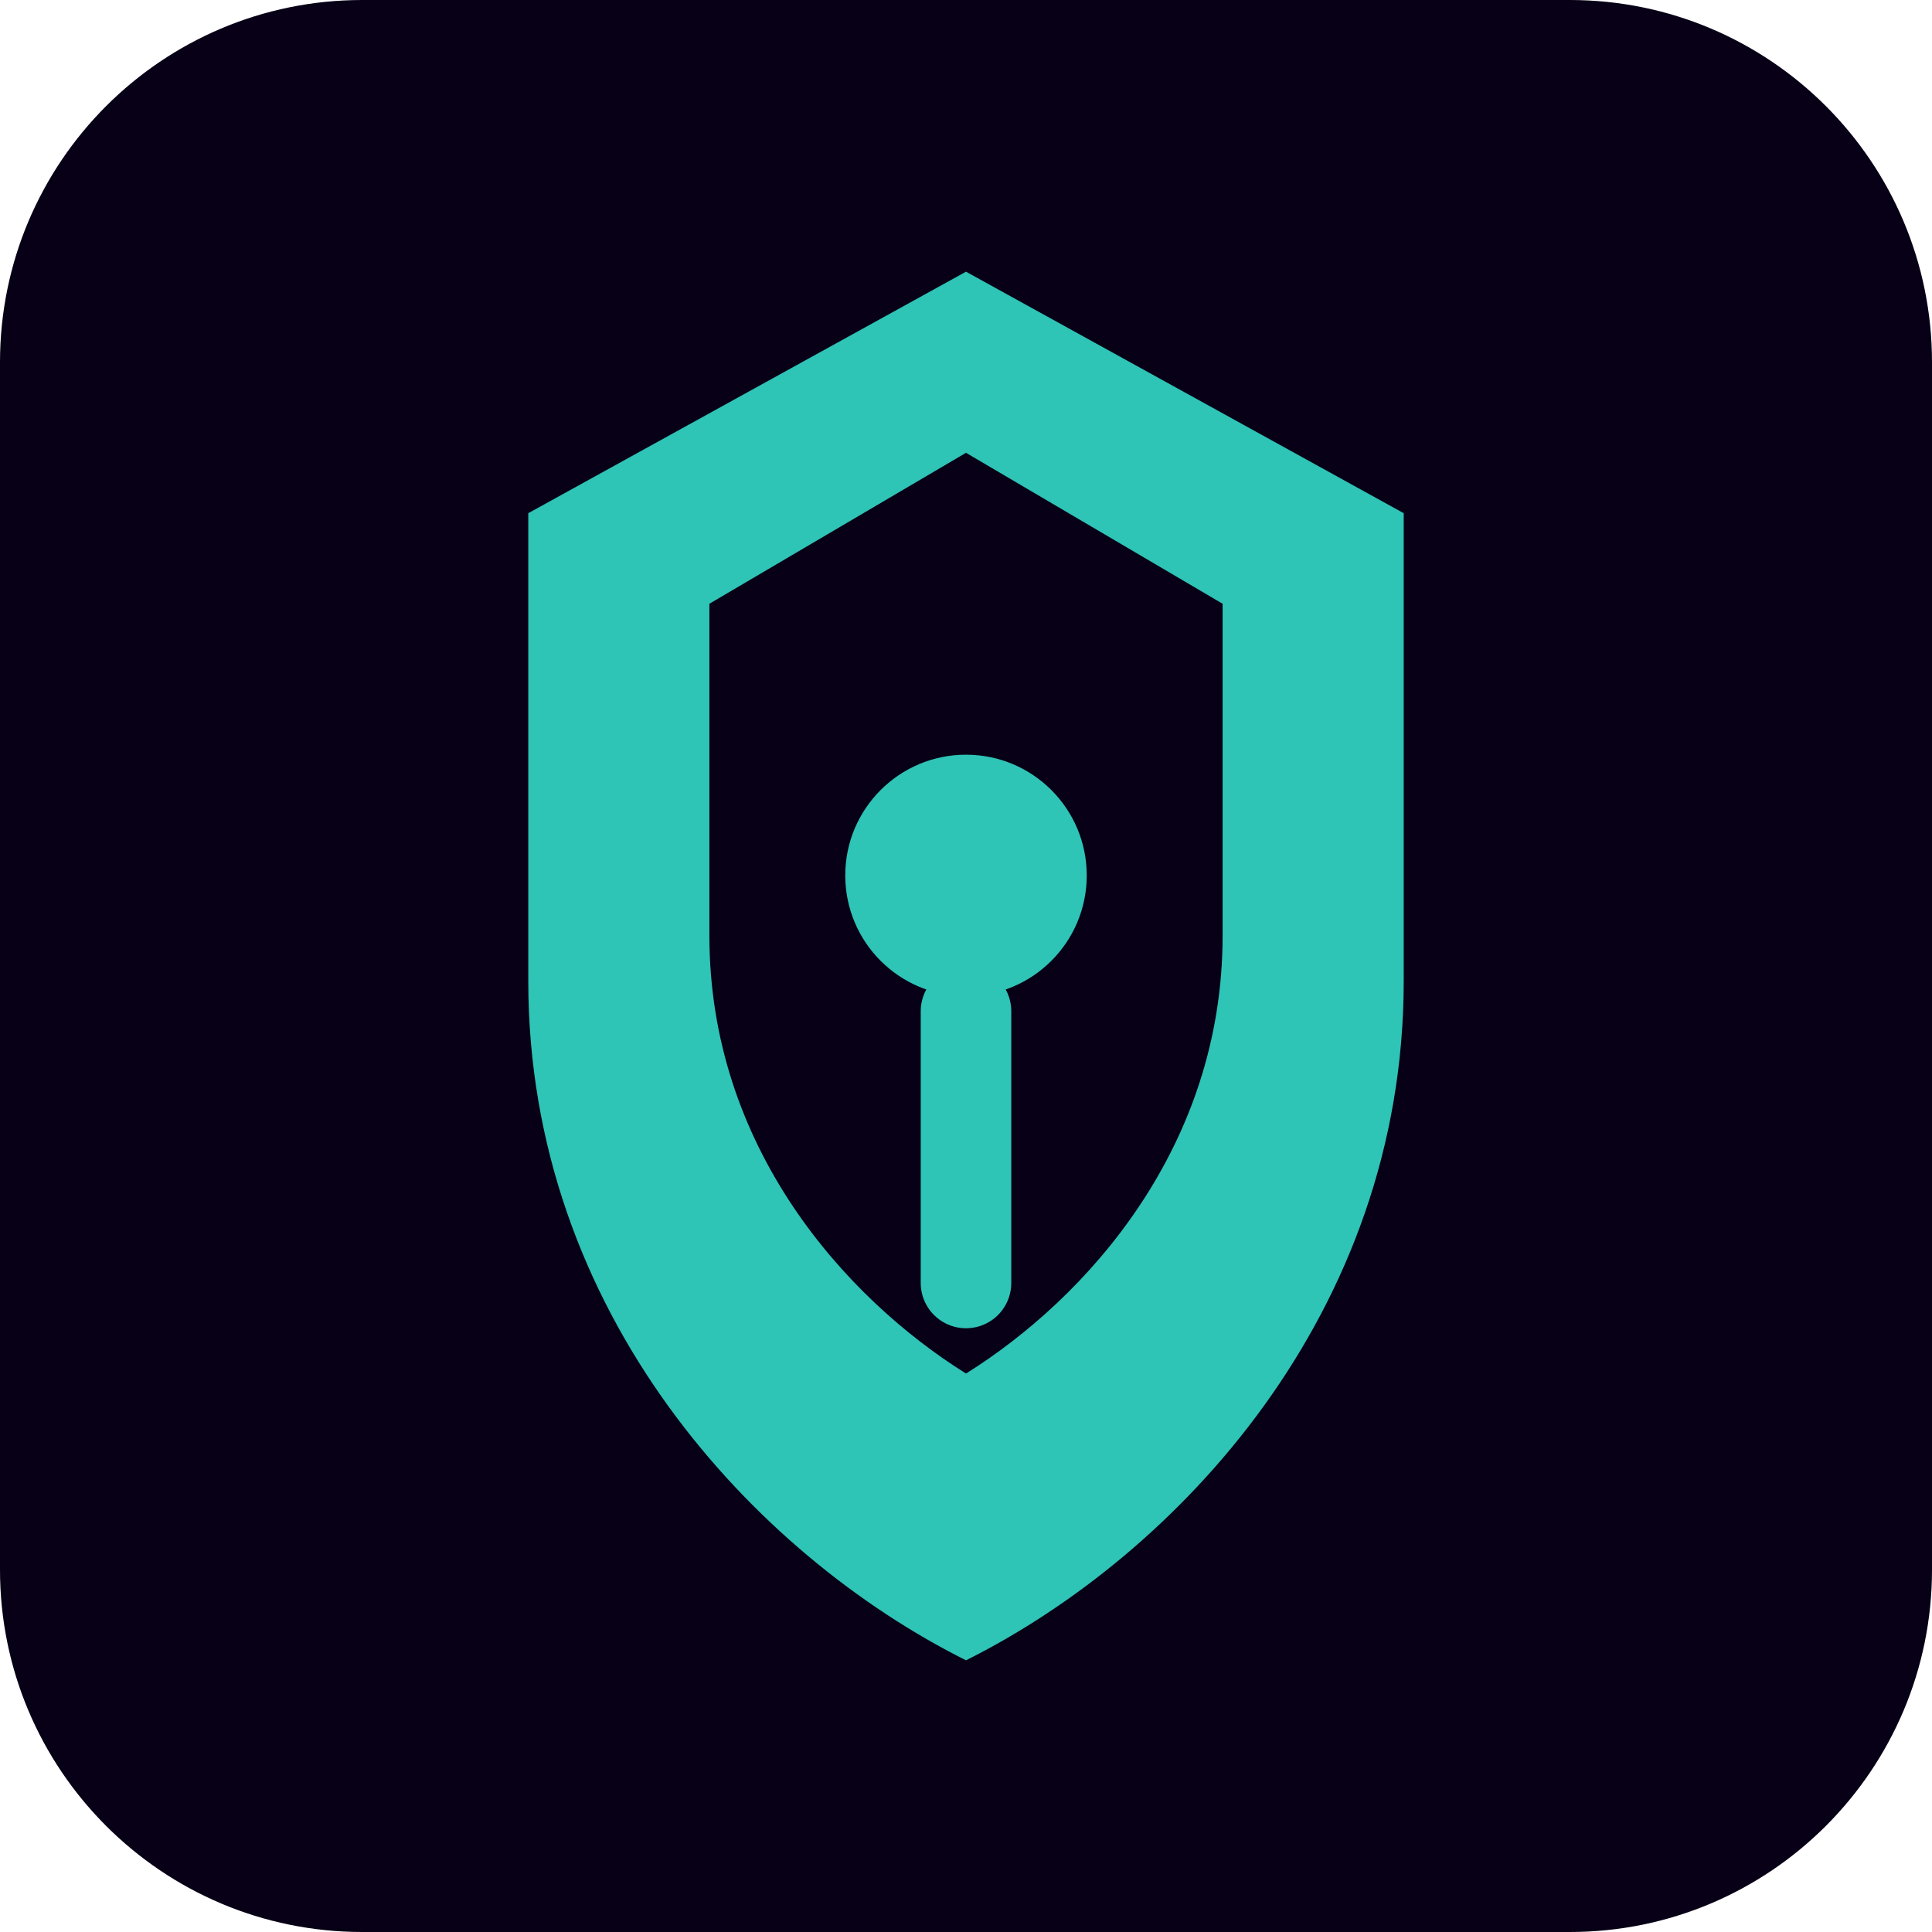
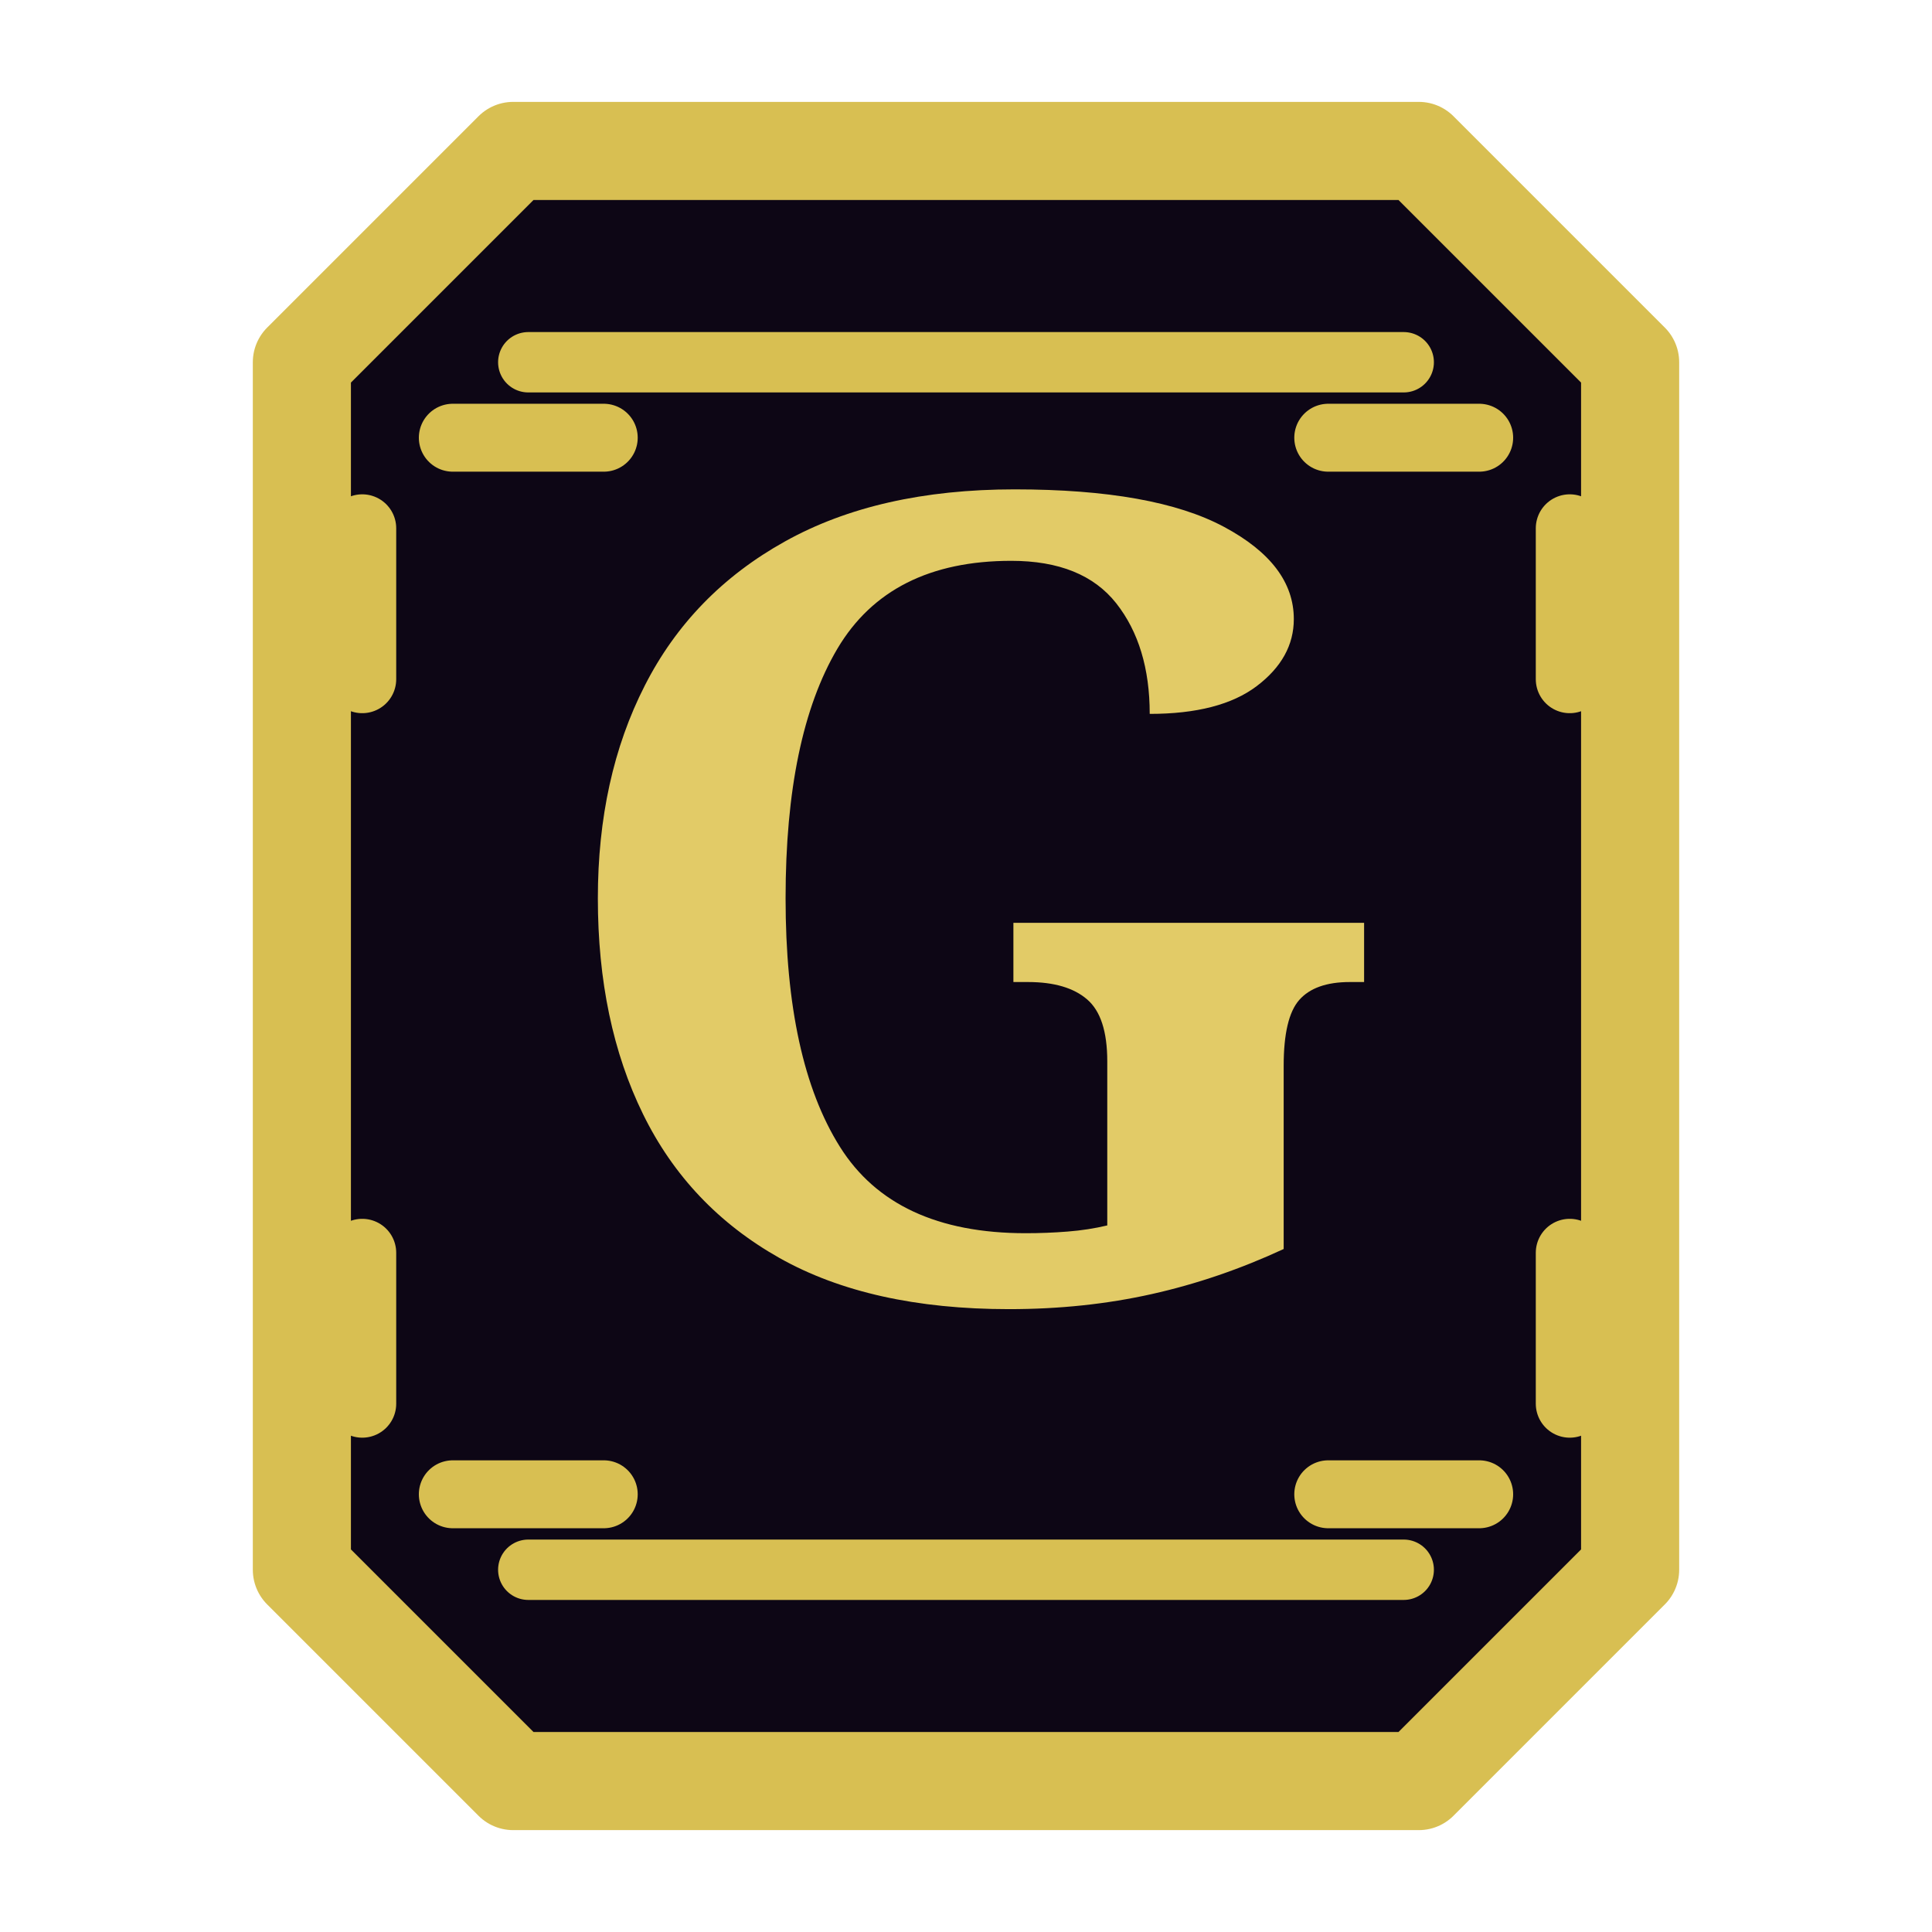
<svg xmlns="http://www.w3.org/2000/svg" viewBox="0 0 128 128" role="img" aria-labelledby="title desc">
-   <rect width="128" height="128" rx="24" fill="#070016" />
-   <path d="M64 18L93 34v31c0 22-15 38-29 45C50 103 35 87 35 65V34l29-16Z" fill="#2ec4b6" />
-   <path d="M64 30l17 10v22c0 14-9 24-17 29-8-5-17-15-17-29V40l17-10Z" fill="#070016" />
-   <circle cx="64" cy="58" r="8" fill="#2ec4b6" />
-   <path d="M64 67v18" stroke="#2ec4b6" stroke-width="6" stroke-linecap="round" />
+   <path d="M34 10H94L108 24V104L94 118H34L20 104V24Z" fill="#0d0615" />
+   <g fill="none" stroke="#cfb53b" stroke-linecap="round" stroke-linejoin="round">
+     <path d="M34 10H94L108 24V104L94 118H34L20 104V24Z" stroke="#d8bf52" stroke-width="6.5" />
+     <path d="M35 24H93" stroke="#d8bf52" stroke-width="4" />
+     <path d="M35 104H93" stroke="#d8bf52" stroke-width="4" />
+     <path d="M30 29h10M24 35v10M88 29h10M104 35v10M30 99h10M24 93V83M88 99h10M104 93V83" stroke="#d8bf52" stroke-width="4.5" />
+   </g>
+   <text x="64" y="86" text-anchor="middle" fill="#e2cb67" font-family="Iowan Old Style, Baskerville, Garamond, Georgia, serif" font-size="74" font-weight="700" letter-spacing="-3.5">G</text>
</svg>
